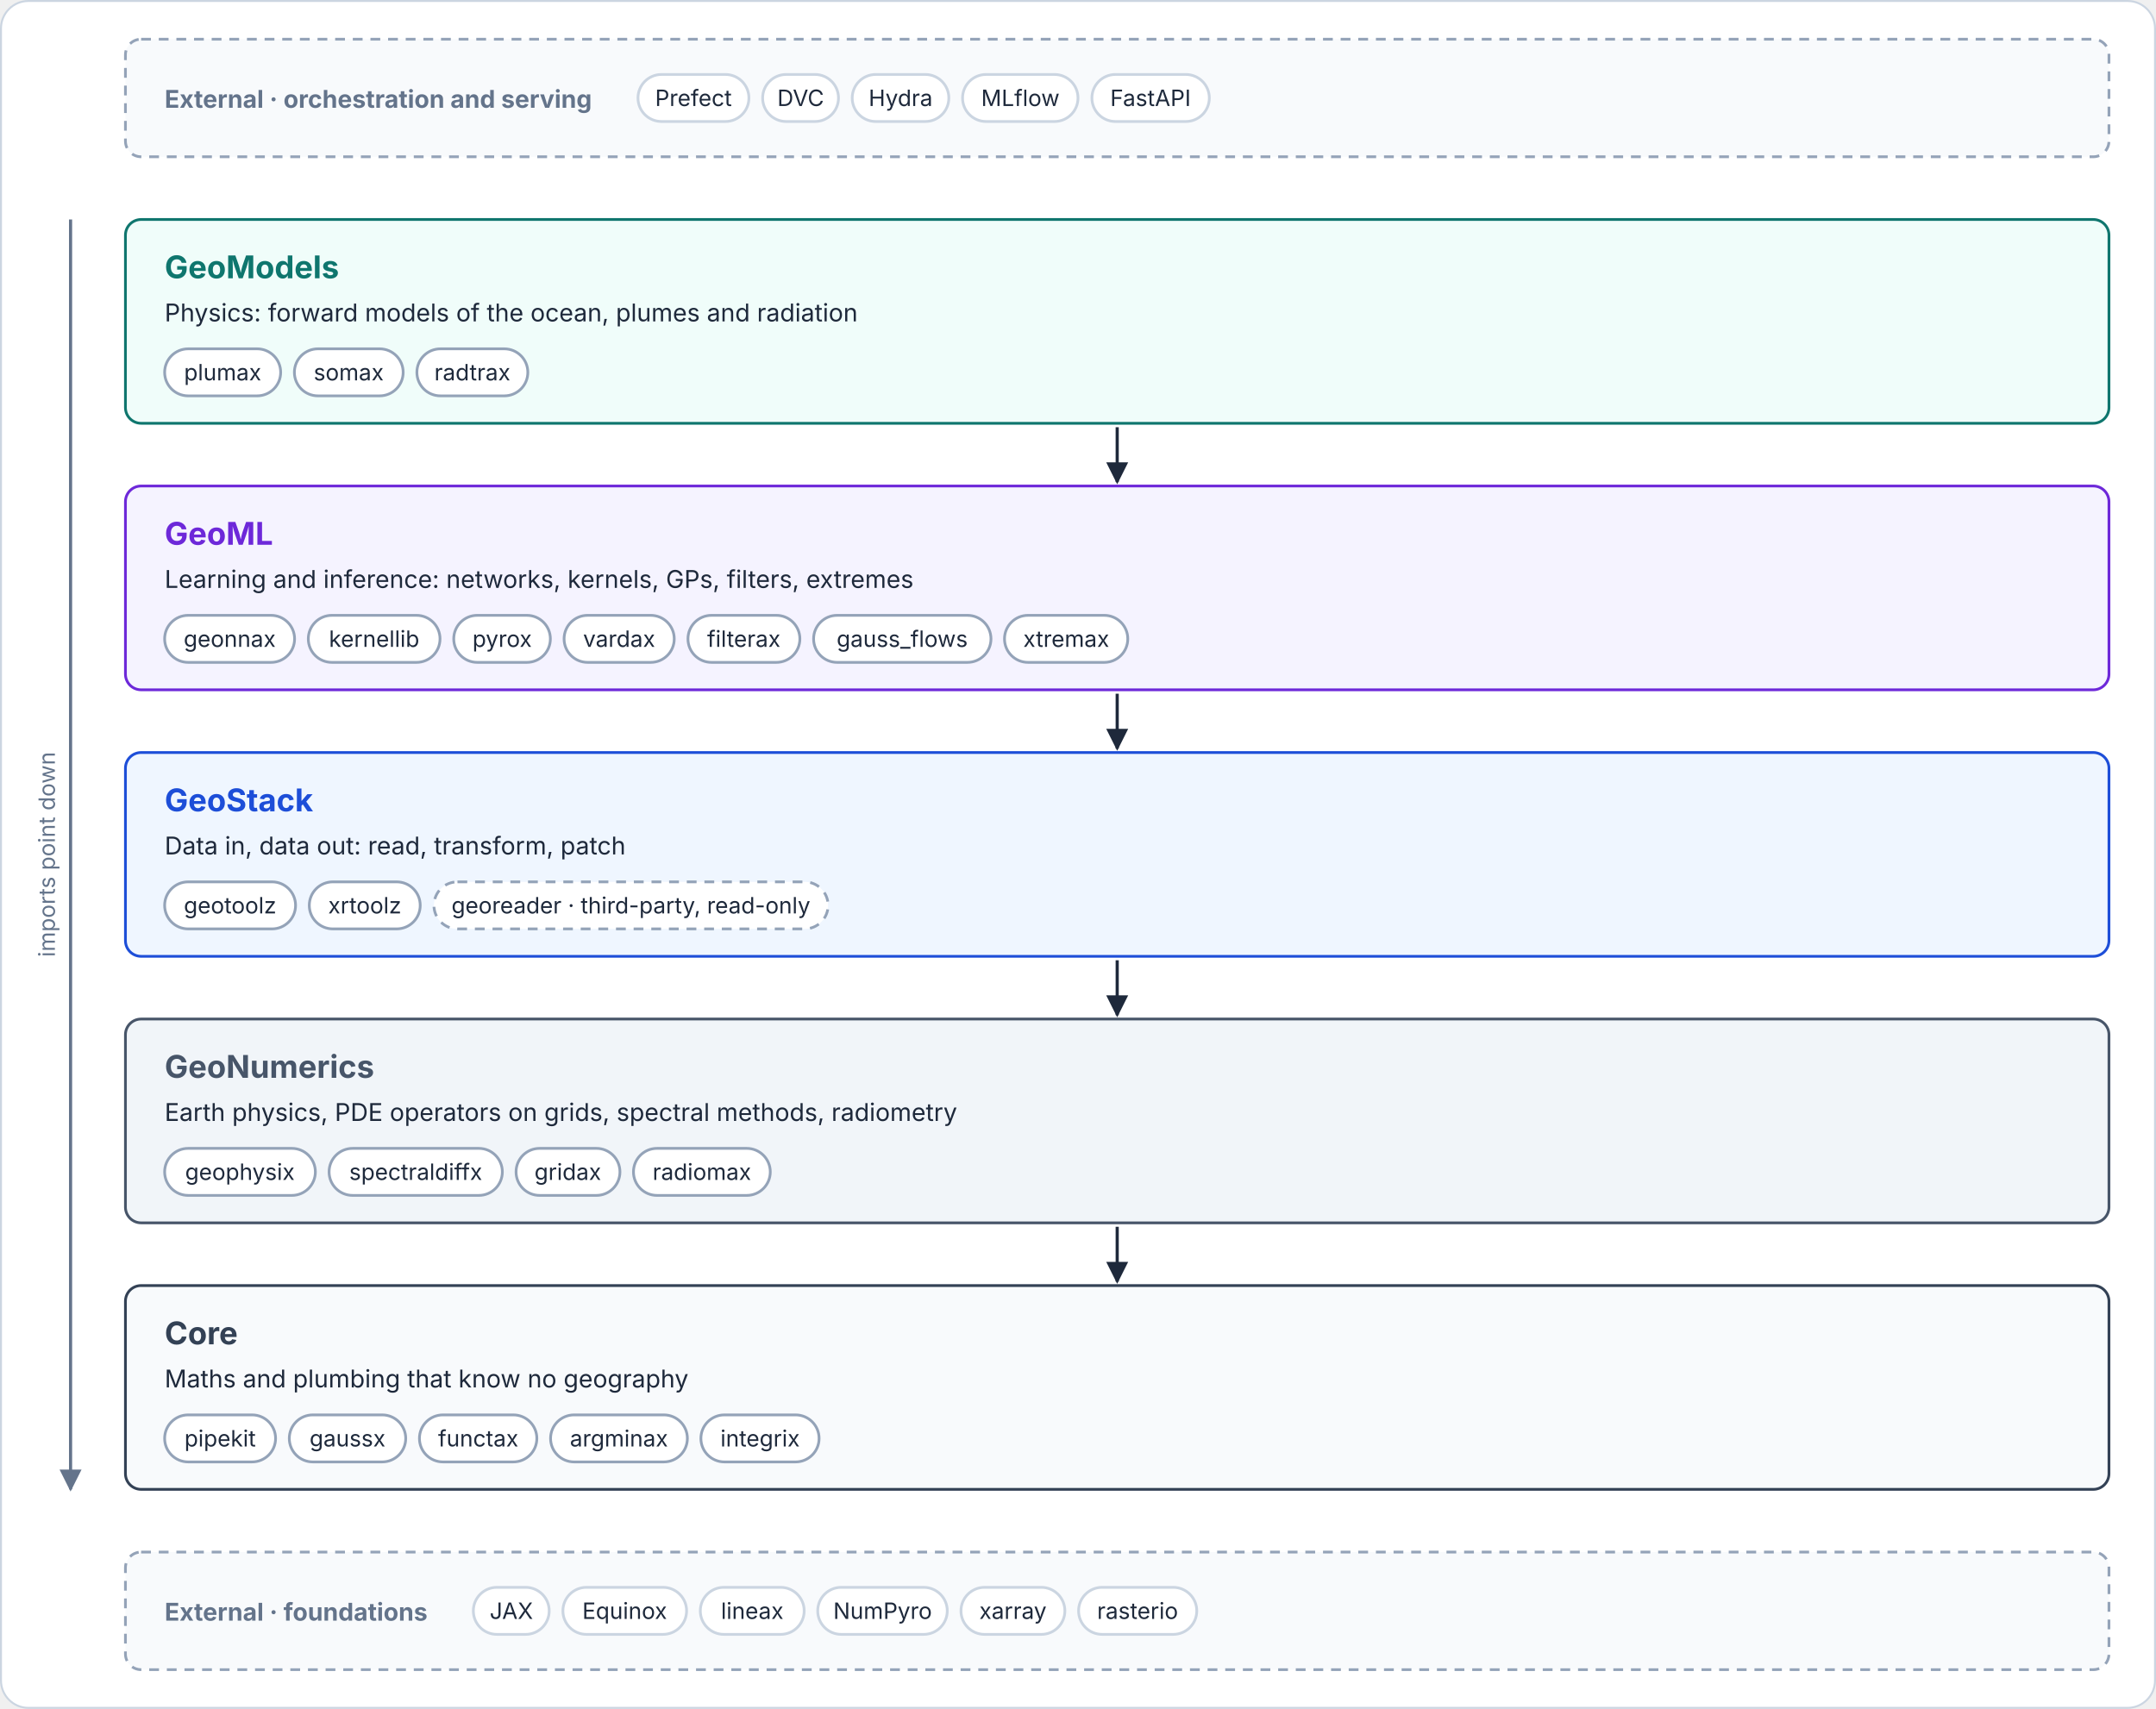
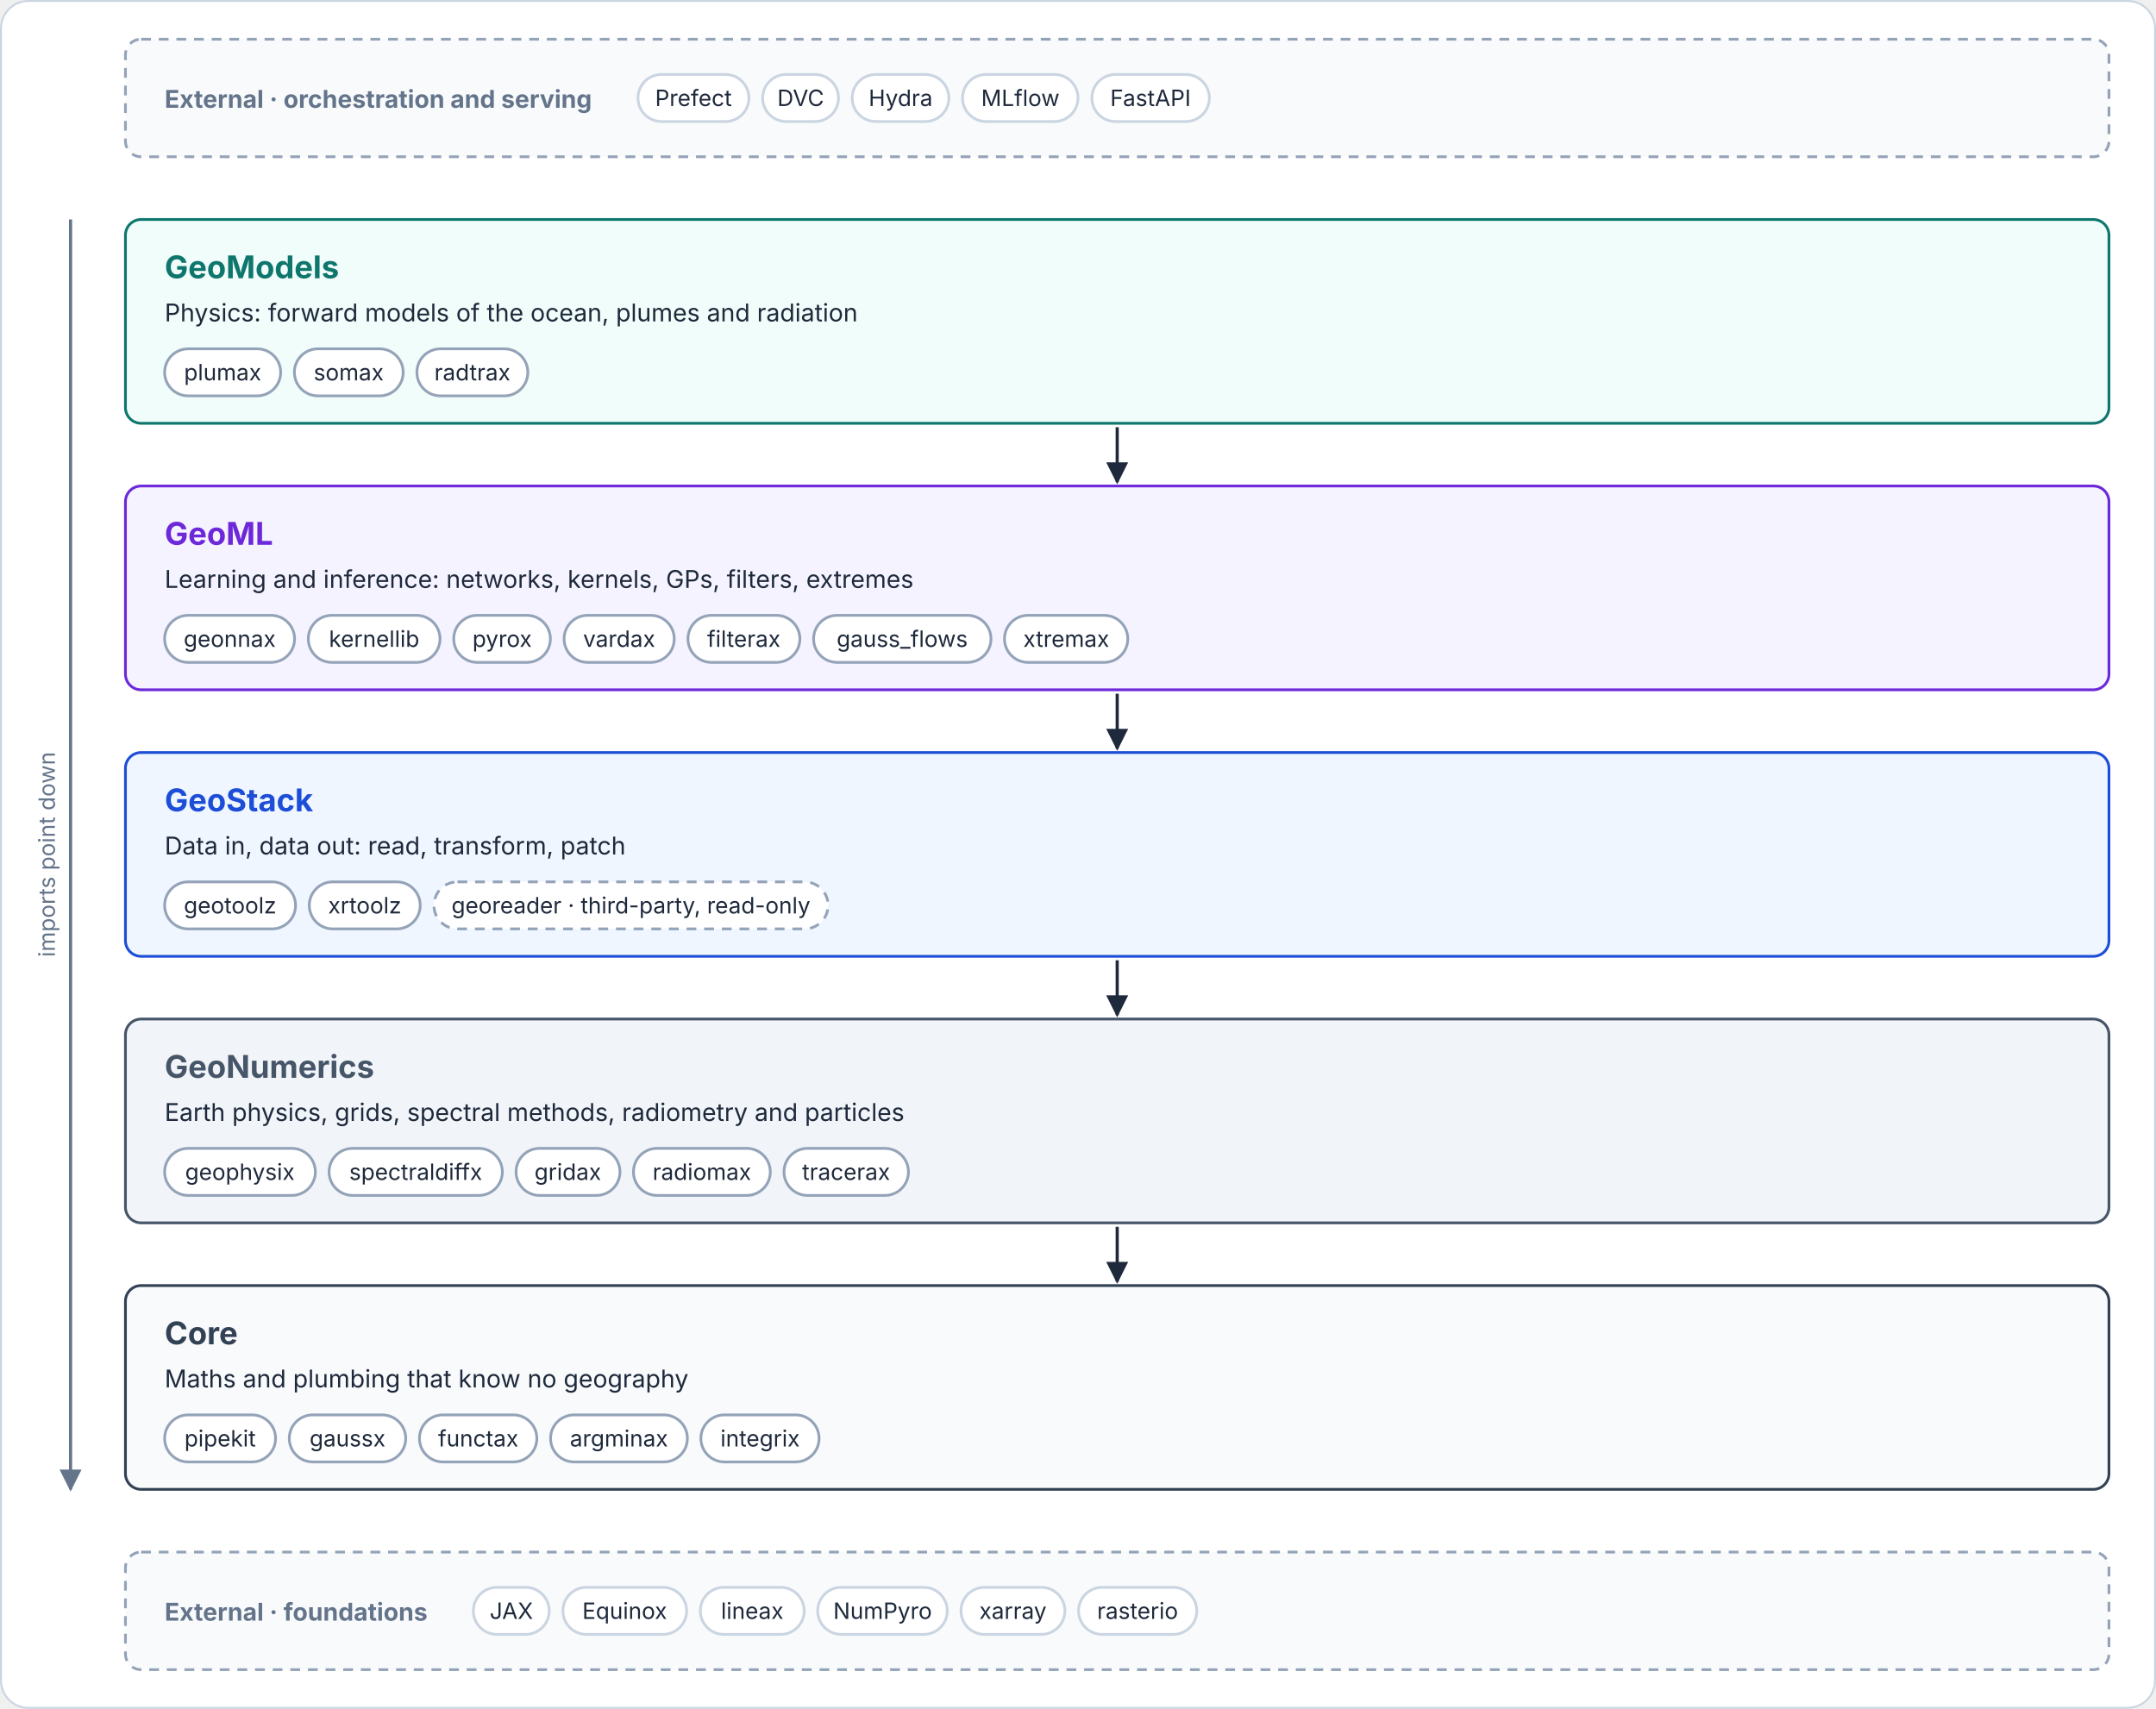
<svg xmlns="http://www.w3.org/2000/svg" viewBox="0 0 1100 872" width="1100" height="872" role="img" aria-label="The stack in four owned layers over Core, between external foundations and external orchestration: Core (maths and plumbing) at the bottom, then GeoNumerics (numerics), GeoStack (data), GeoML (learning) and GeoModels (physics) on top. Imports point down; GeoStack may import GeoNumerics and never the other way round." font-family="Inter, 'Helvetica Neue', Arial, 'DejaVu Sans', sans-serif">
  <defs>
    <marker id="m1e293b" viewBox="0 0 10 10" refX="9" refY="5" markerWidth="7" markerHeight="7" orient="auto-start-reverse">
      <path d="M0,0 L10,5 L0,10 z" fill="#1e293b" />
    </marker>
    <marker id="m64748b" viewBox="0 0 10 10" refX="9" refY="5" markerWidth="7" markerHeight="7" orient="auto-start-reverse">
      <path d="M0,0 L10,5 L0,10 z" fill="#64748b" />
    </marker>
  </defs>
  <rect x="0.5" y="0.5" width="1099" height="871" rx="14" fill="#ffffff" stroke="#cbd5e1" />
  <rect x="64.0" y="20.0" width="1012.0" height="60.0" rx="8" fill="#f8fafc" stroke="#94a3b8" stroke-width="1.4" stroke-dasharray="5 4" />
  <text x="84.0" y="55.0" font-size="12.5" fill="#64748b" text-anchor="start" font-weight="700">External · orchestration and serving</text>
  <rect x="325.5" y="38.0" width="56.6" height="24.0" rx="12.0" fill="#ffffff" stroke="#cbd5e1" stroke-width="1.4" />
  <text x="353.8" y="54.1" font-size="11.5" fill="#1e293b" text-anchor="middle" font-weight="400">Prefect</text>
  <rect x="389.1" y="38.0" width="38.7" height="24.0" rx="12.0" fill="#ffffff" stroke="#cbd5e1" stroke-width="1.4" />
  <text x="408.5" y="54.1" font-size="11.5" fill="#1e293b" text-anchor="middle" font-weight="400">DVC</text>
  <rect x="434.8" y="38.0" width="49.3" height="24.0" rx="12.0" fill="#ffffff" stroke="#cbd5e1" stroke-width="1.4" />
  <text x="459.5" y="54.1" font-size="11.5" fill="#1e293b" text-anchor="middle" font-weight="400">Hydra</text>
  <rect x="491.1" y="38.0" width="58.9" height="24.0" rx="12.0" fill="#ffffff" stroke="#cbd5e1" stroke-width="1.4" />
  <text x="520.6" y="54.1" font-size="11.5" fill="#1e293b" text-anchor="middle" font-weight="400">MLflow</text>
  <rect x="557.1" y="38.0" width="59.9" height="24.0" rx="12.0" fill="#ffffff" stroke="#cbd5e1" stroke-width="1.4" />
  <text x="587.0" y="54.1" font-size="11.5" fill="#1e293b" text-anchor="middle" font-weight="400">FastAPI</text>
  <rect x="64.0" y="112.0" width="1012.0" height="104.0" rx="8" fill="#f0fdfa" stroke="#0f766e" stroke-width="1.4" />
  <text x="84.0" y="142.0" font-size="16" fill="#0f766e" text-anchor="start" font-weight="700">GeoModels</text>
  <text x="84.0" y="164.0" font-size="12.5" fill="#1e293b" text-anchor="start" font-weight="400">Physics: forward models of the ocean, plumes and radiation</text>
  <rect x="84.0" y="178.0" width="59.2" height="24.0" rx="12.0" fill="#ffffff" stroke="#94a3b8" stroke-width="1.4" />
  <text x="113.6" y="194.1" font-size="11.5" fill="#1e293b" text-anchor="middle" font-weight="400">plumax</text>
  <rect x="150.2" y="178.0" width="55.5" height="24.0" rx="12.0" fill="#ffffff" stroke="#94a3b8" stroke-width="1.4" />
  <text x="177.9" y="194.1" font-size="11.5" fill="#1e293b" text-anchor="middle" font-weight="400">somax</text>
  <rect x="212.7" y="178.0" width="56.6" height="24.0" rx="12.0" fill="#ffffff" stroke="#94a3b8" stroke-width="1.4" />
  <text x="241.0" y="194.1" font-size="11.5" fill="#1e293b" text-anchor="middle" font-weight="400">radtrax</text>
  <rect x="64.0" y="248.0" width="1012.0" height="104.0" rx="8" fill="#f5f3ff" stroke="#6d28d9" stroke-width="1.4" />
  <text x="84.0" y="278.0" font-size="16" fill="#6d28d9" text-anchor="start" font-weight="700">GeoML</text>
  <text x="84.0" y="300.0" font-size="12.5" fill="#1e293b" text-anchor="start" font-weight="400">Learning and inference: networks, kernels, GPs, filters, extremes</text>
  <rect x="84.0" y="314.0" width="66.3" height="24.0" rx="12.0" fill="#ffffff" stroke="#94a3b8" stroke-width="1.4" />
  <text x="117.2" y="330.1" font-size="11.5" fill="#1e293b" text-anchor="middle" font-weight="400">geonnax</text>
  <rect x="157.3" y="314.0" width="67.2" height="24.0" rx="12.0" fill="#ffffff" stroke="#94a3b8" stroke-width="1.4" />
  <text x="190.9" y="330.1" font-size="11.5" fill="#1e293b" text-anchor="middle" font-weight="400">kernellib</text>
  <rect x="231.5" y="314.0" width="49.3" height="24.0" rx="12.0" fill="#ffffff" stroke="#94a3b8" stroke-width="1.4" />
  <text x="256.2" y="330.1" font-size="11.5" fill="#1e293b" text-anchor="middle" font-weight="400">pyrox</text>
  <rect x="287.8" y="314.0" width="56.2" height="24.0" rx="12.0" fill="#ffffff" stroke="#94a3b8" stroke-width="1.4" />
  <text x="315.9" y="330.1" font-size="11.5" fill="#1e293b" text-anchor="middle" font-weight="400">vardax</text>
  <rect x="351.0" y="314.0" width="57.1" height="24.0" rx="12.0" fill="#ffffff" stroke="#94a3b8" stroke-width="1.4" />
  <text x="379.5" y="330.1" font-size="11.5" fill="#1e293b" text-anchor="middle" font-weight="400">filterax</text>
  <rect x="415.1" y="314.0" width="90.5" height="24.0" rx="12.0" fill="#ffffff" stroke="#94a3b8" stroke-width="1.4" />
  <text x="460.3" y="330.1" font-size="11.5" fill="#1e293b" text-anchor="middle" font-weight="400">gauss_flows</text>
  <rect x="512.5" y="314.0" width="62.9" height="24.0" rx="12.0" fill="#ffffff" stroke="#94a3b8" stroke-width="1.4" />
  <text x="544.0" y="330.1" font-size="11.5" fill="#1e293b" text-anchor="middle" font-weight="400">xtremax</text>
  <rect x="64.0" y="384.0" width="1012.0" height="104.0" rx="8" fill="#eff6ff" stroke="#1d4ed8" stroke-width="1.4" />
  <text x="84.0" y="414.0" font-size="16" fill="#1d4ed8" text-anchor="start" font-weight="700">GeoStack</text>
  <text x="84.0" y="436.0" font-size="12.5" fill="#1e293b" text-anchor="start" font-weight="400">Data in, data out: read, transform, patch</text>
  <rect x="84.0" y="450.0" width="66.8" height="24.0" rx="12.0" fill="#ffffff" stroke="#94a3b8" stroke-width="1.4" />
  <text x="117.4" y="466.1" font-size="11.5" fill="#1e293b" text-anchor="middle" font-weight="400">geotoolz</text>
  <rect x="157.8" y="450.0" width="56.6" height="24.0" rx="12.0" fill="#ffffff" stroke="#94a3b8" stroke-width="1.4" />
  <text x="186.1" y="466.1" font-size="11.5" fill="#1e293b" text-anchor="middle" font-weight="400">xrtoolz</text>
  <rect x="221.4" y="450.0" width="201.1" height="24.0" rx="12.0" fill="#ffffff" stroke="#94a3b8" stroke-width="1.4" stroke-dasharray="5 4" />
  <text x="321.9" y="466.1" font-size="11.5" fill="#1e293b" text-anchor="middle" font-weight="400">georeader · third-party, read-only</text>
  <rect x="64.0" y="520.0" width="1012.0" height="104.0" rx="8" fill="#f1f5f9" stroke="#475569" stroke-width="1.4" />
  <text x="84.0" y="550.0" font-size="16" fill="#475569" text-anchor="start" font-weight="700">GeoNumerics</text>
-   <text x="84.0" y="572.0" font-size="12.5" fill="#1e293b" text-anchor="start" font-weight="400">Earth physics, PDE operators on grids, spectral methods, radiometry</text>
+   <text x="84.0" y="572.0" font-size="12.5" fill="#1e293b" text-anchor="start" font-weight="400">Earth physics, grids, spectral methods, radiometry and particles</text>
  <rect x="84.0" y="586.0" width="76.9" height="24.0" rx="12.0" fill="#ffffff" stroke="#94a3b8" stroke-width="1.4" />
  <text x="122.4" y="602.1" font-size="11.5" fill="#1e293b" text-anchor="middle" font-weight="400">geophysix</text>
  <rect x="167.9" y="586.0" width="88.4" height="24.0" rx="12.0" fill="#ffffff" stroke="#94a3b8" stroke-width="1.4" />
  <text x="212.1" y="602.1" font-size="11.5" fill="#1e293b" text-anchor="middle" font-weight="400">spectraldiffx</text>
  <rect x="263.3" y="586.0" width="53.0" height="24.0" rx="12.0" fill="#ffffff" stroke="#94a3b8" stroke-width="1.4" />
  <text x="289.7" y="602.1" font-size="11.5" fill="#1e293b" text-anchor="middle" font-weight="400">gridax</text>
  <rect x="323.2" y="586.0" width="69.8" height="24.0" rx="12.0" fill="#ffffff" stroke="#94a3b8" stroke-width="1.4" />
  <text x="358.1" y="602.1" font-size="11.5" fill="#1e293b" text-anchor="middle" font-weight="400">radiomax</text>
+   <rect x="400.0" y="586.0" width="63.5" height="24.0" rx="12.0" fill="#ffffff" stroke="#94a3b8" stroke-width="1.4" />
+   <text x="431.7" y="602.1" font-size="11.5" fill="#1e293b" text-anchor="middle" font-weight="400">tracerax</text>
  <rect x="64.0" y="656.0" width="1012.0" height="104.0" rx="8" fill="#f8fafc" stroke="#334155" stroke-width="1.4" />
  <text x="84.0" y="686.0" font-size="16" fill="#334155" text-anchor="start" font-weight="700">Core</text>
  <text x="84.0" y="708.0" font-size="12.5" fill="#1e293b" text-anchor="start" font-weight="400">Maths and plumbing that know no geography</text>
  <rect x="84.0" y="722.0" width="56.6" height="24.0" rx="12.0" fill="#ffffff" stroke="#94a3b8" stroke-width="1.4" />
  <text x="112.3" y="738.1" font-size="11.5" fill="#1e293b" text-anchor="middle" font-weight="400">pipekit</text>
  <rect x="147.6" y="722.0" width="59.4" height="24.0" rx="12.0" fill="#ffffff" stroke="#94a3b8" stroke-width="1.4" />
  <text x="177.3" y="738.1" font-size="11.5" fill="#1e293b" text-anchor="middle" font-weight="400">gaussx</text>
  <rect x="214.0" y="722.0" width="59.9" height="24.0" rx="12.0" fill="#ffffff" stroke="#94a3b8" stroke-width="1.4" />
  <text x="244.0" y="738.1" font-size="11.5" fill="#1e293b" text-anchor="middle" font-weight="400">functax</text>
  <rect x="280.9" y="722.0" width="69.8" height="24.0" rx="12.0" fill="#ffffff" stroke="#94a3b8" stroke-width="1.4" />
  <text x="315.8" y="738.1" font-size="11.5" fill="#1e293b" text-anchor="middle" font-weight="400">argminax</text>
  <rect x="357.6" y="722.0" width="60.3" height="24.0" rx="12.0" fill="#ffffff" stroke="#94a3b8" stroke-width="1.4" />
  <text x="387.8" y="738.1" font-size="11.5" fill="#1e293b" text-anchor="middle" font-weight="400">integrix</text>
  <rect x="64.0" y="792.0" width="1012.0" height="60.0" rx="8" fill="#f8fafc" stroke="#94a3b8" stroke-width="1.4" stroke-dasharray="5 4" />
  <text x="84.0" y="827.0" font-size="12.5" fill="#64748b" text-anchor="start" font-weight="700">External · foundations</text>
  <rect x="241.5" y="810.0" width="38.7" height="24.0" rx="12.0" fill="#ffffff" stroke="#cbd5e1" stroke-width="1.4" />
  <text x="260.9" y="826.1" font-size="11.5" fill="#1e293b" text-anchor="middle" font-weight="400">JAX</text>
  <rect x="287.2" y="810.0" width="63.1" height="24.0" rx="12.0" fill="#ffffff" stroke="#cbd5e1" stroke-width="1.4" />
  <text x="318.7" y="826.1" font-size="11.5" fill="#1e293b" text-anchor="middle" font-weight="400">Equinox</text>
  <rect x="357.3" y="810.0" width="53.0" height="24.0" rx="12.0" fill="#ffffff" stroke="#cbd5e1" stroke-width="1.4" />
  <text x="383.8" y="826.1" font-size="11.5" fill="#1e293b" text-anchor="middle" font-weight="400">lineax</text>
  <rect x="417.2" y="810.0" width="66.1" height="24.0" rx="12.0" fill="#ffffff" stroke="#cbd5e1" stroke-width="1.4" />
  <text x="450.3" y="826.1" font-size="11.5" fill="#1e293b" text-anchor="middle" font-weight="400">NumPyro</text>
  <rect x="490.3" y="810.0" width="53.0" height="24.0" rx="12.0" fill="#ffffff" stroke="#cbd5e1" stroke-width="1.4" />
  <text x="516.8" y="826.1" font-size="11.5" fill="#1e293b" text-anchor="middle" font-weight="400">xarray</text>
  <rect x="550.3" y="810.0" width="60.3" height="24.0" rx="12.0" fill="#ffffff" stroke="#cbd5e1" stroke-width="1.4" />
  <text x="580.4" y="826.1" font-size="11.5" fill="#1e293b" text-anchor="middle" font-weight="400">rasterio</text>
  <path d="M570.0,218.0 L570.0,246.0" fill="none" stroke="#1e293b" stroke-width="1.6" stroke-linejoin="round" marker-end="url(#m1e293b)" />
  <path d="M570.0,354.0 L570.0,382.0" fill="none" stroke="#1e293b" stroke-width="1.6" stroke-linejoin="round" marker-end="url(#m1e293b)" />
  <path d="M570.0,490.0 L570.0,518.0" fill="none" stroke="#1e293b" stroke-width="1.6" stroke-linejoin="round" marker-end="url(#m1e293b)" />
  <path d="M570.0,626.0 L570.0,654.0" fill="none" stroke="#1e293b" stroke-width="1.6" stroke-linejoin="round" marker-end="url(#m1e293b)" />
  <path d="M36.0,112.0 L36.0,760.0" fill="none" stroke="#64748b" stroke-width="1.6" stroke-linejoin="round" marker-end="url(#m64748b)" />
  <text transform="rotate(-90 28 436)" x="28.0" y="436.0" font-size="11.5" fill="#64748b" text-anchor="middle" font-weight="400">imports point down</text>
</svg>
